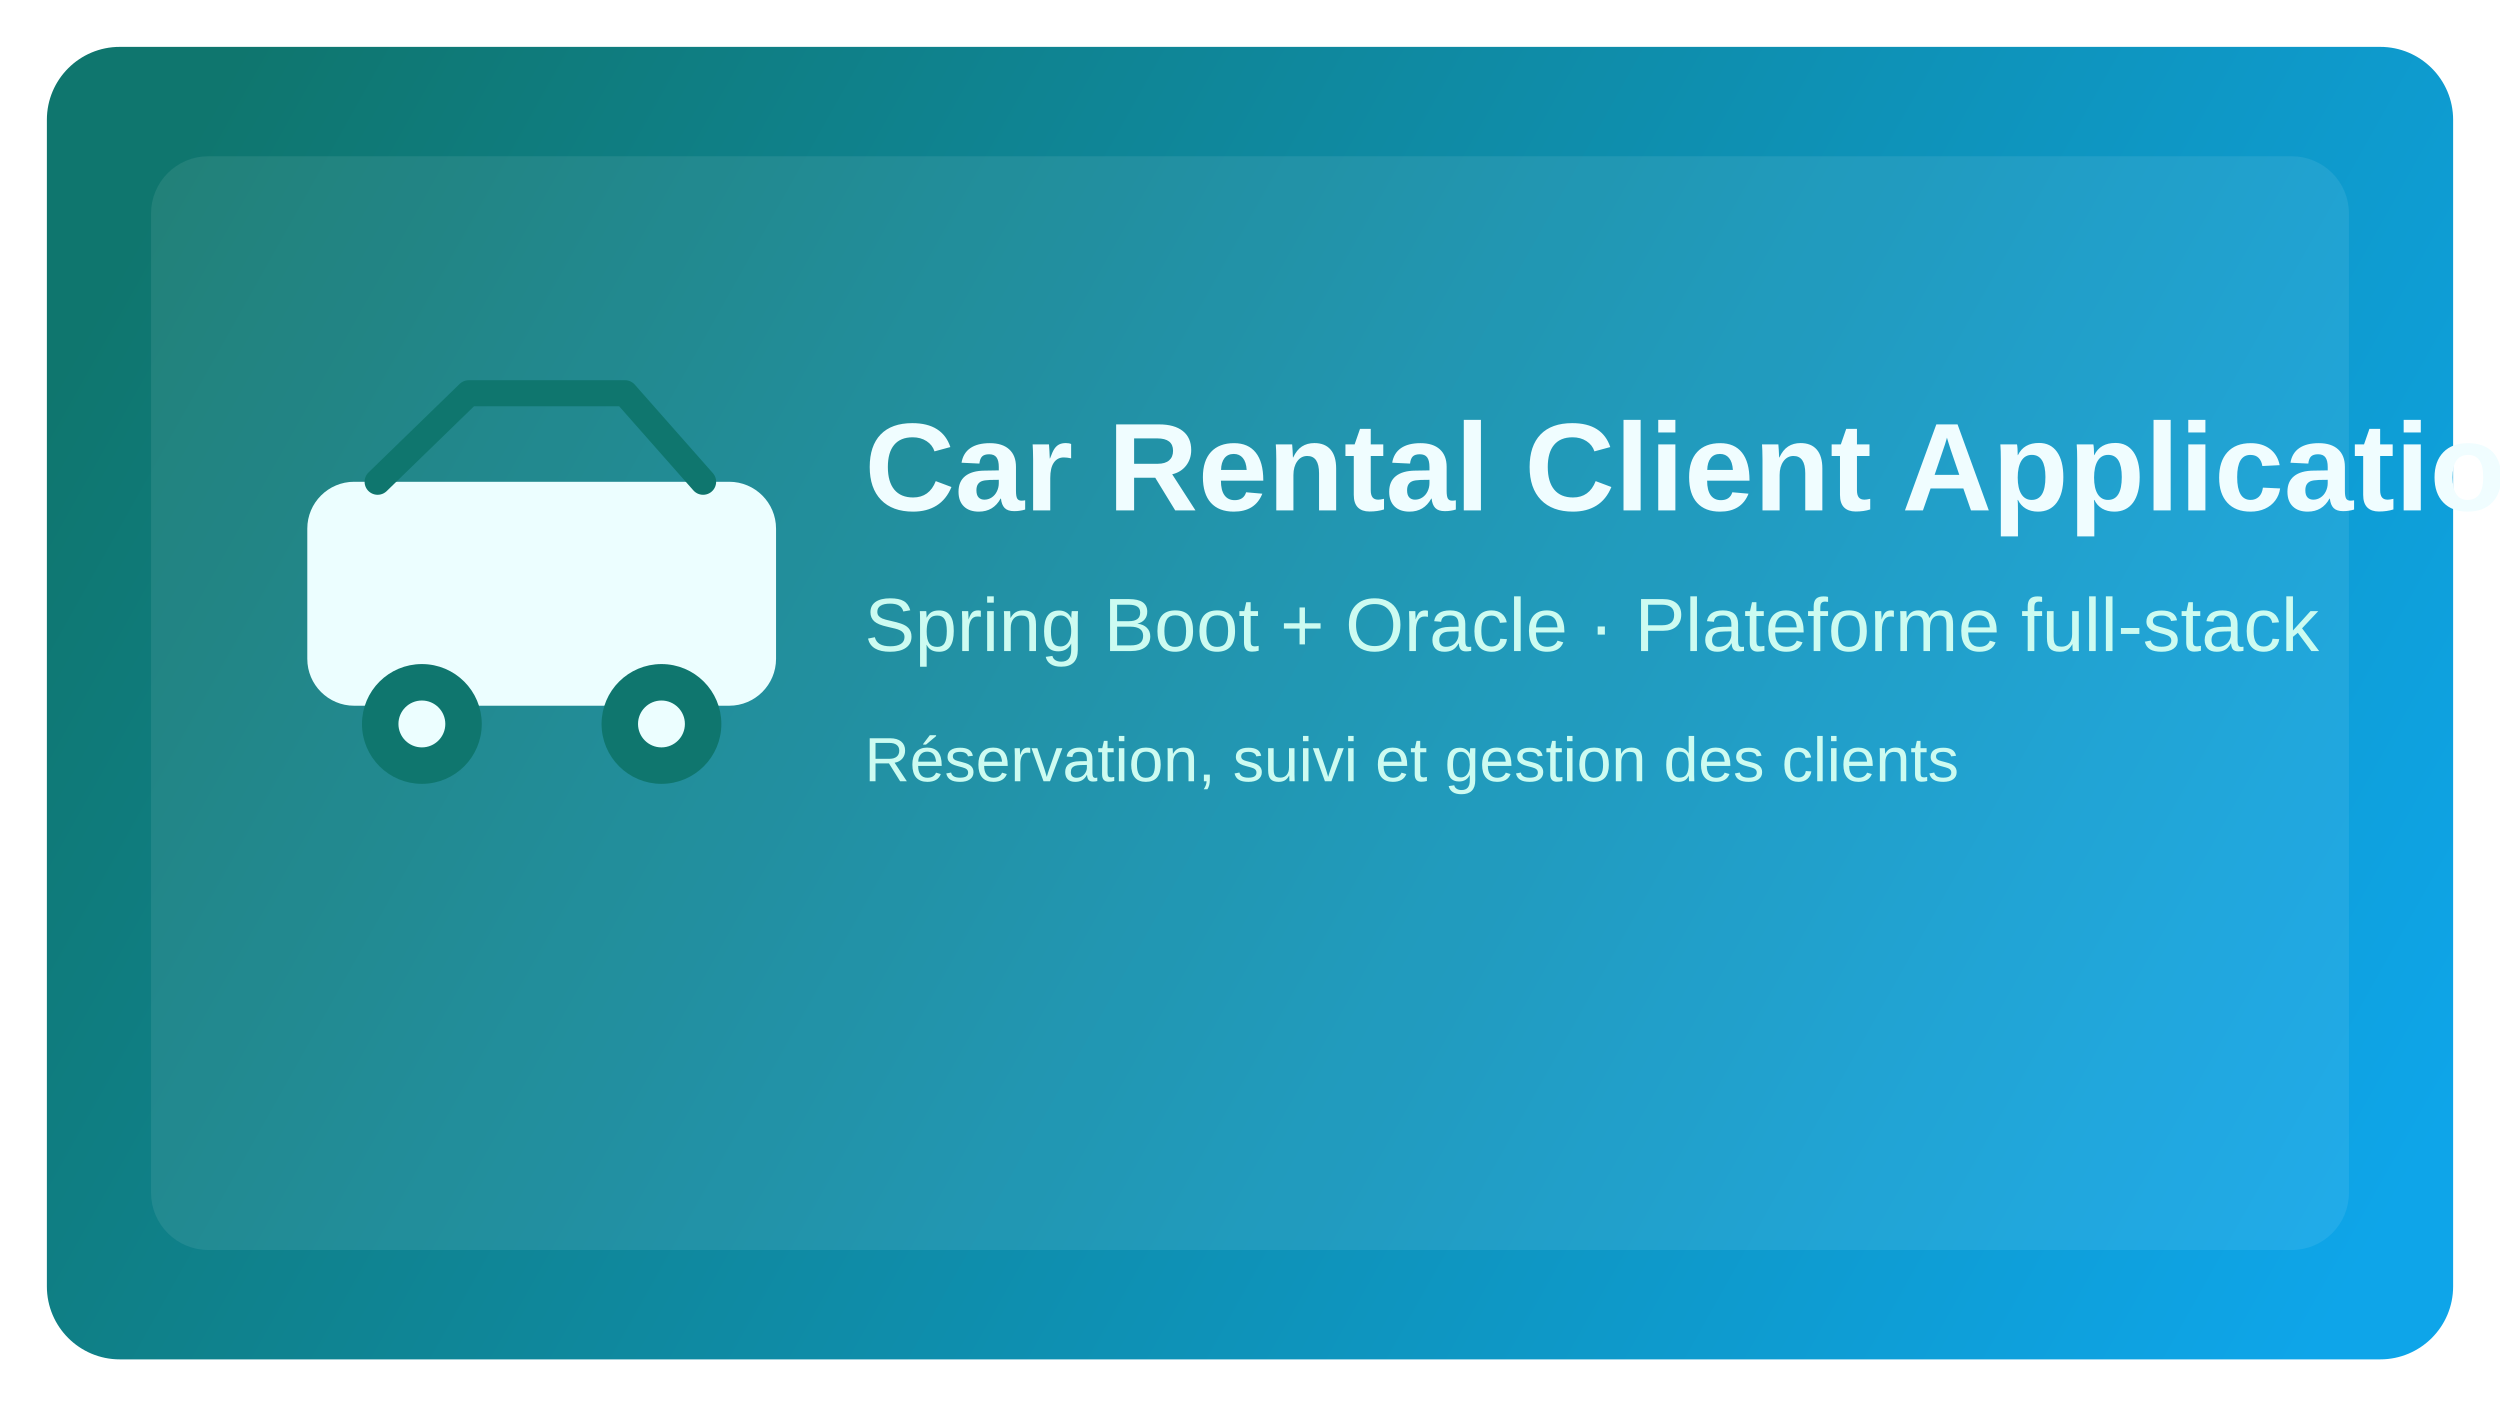
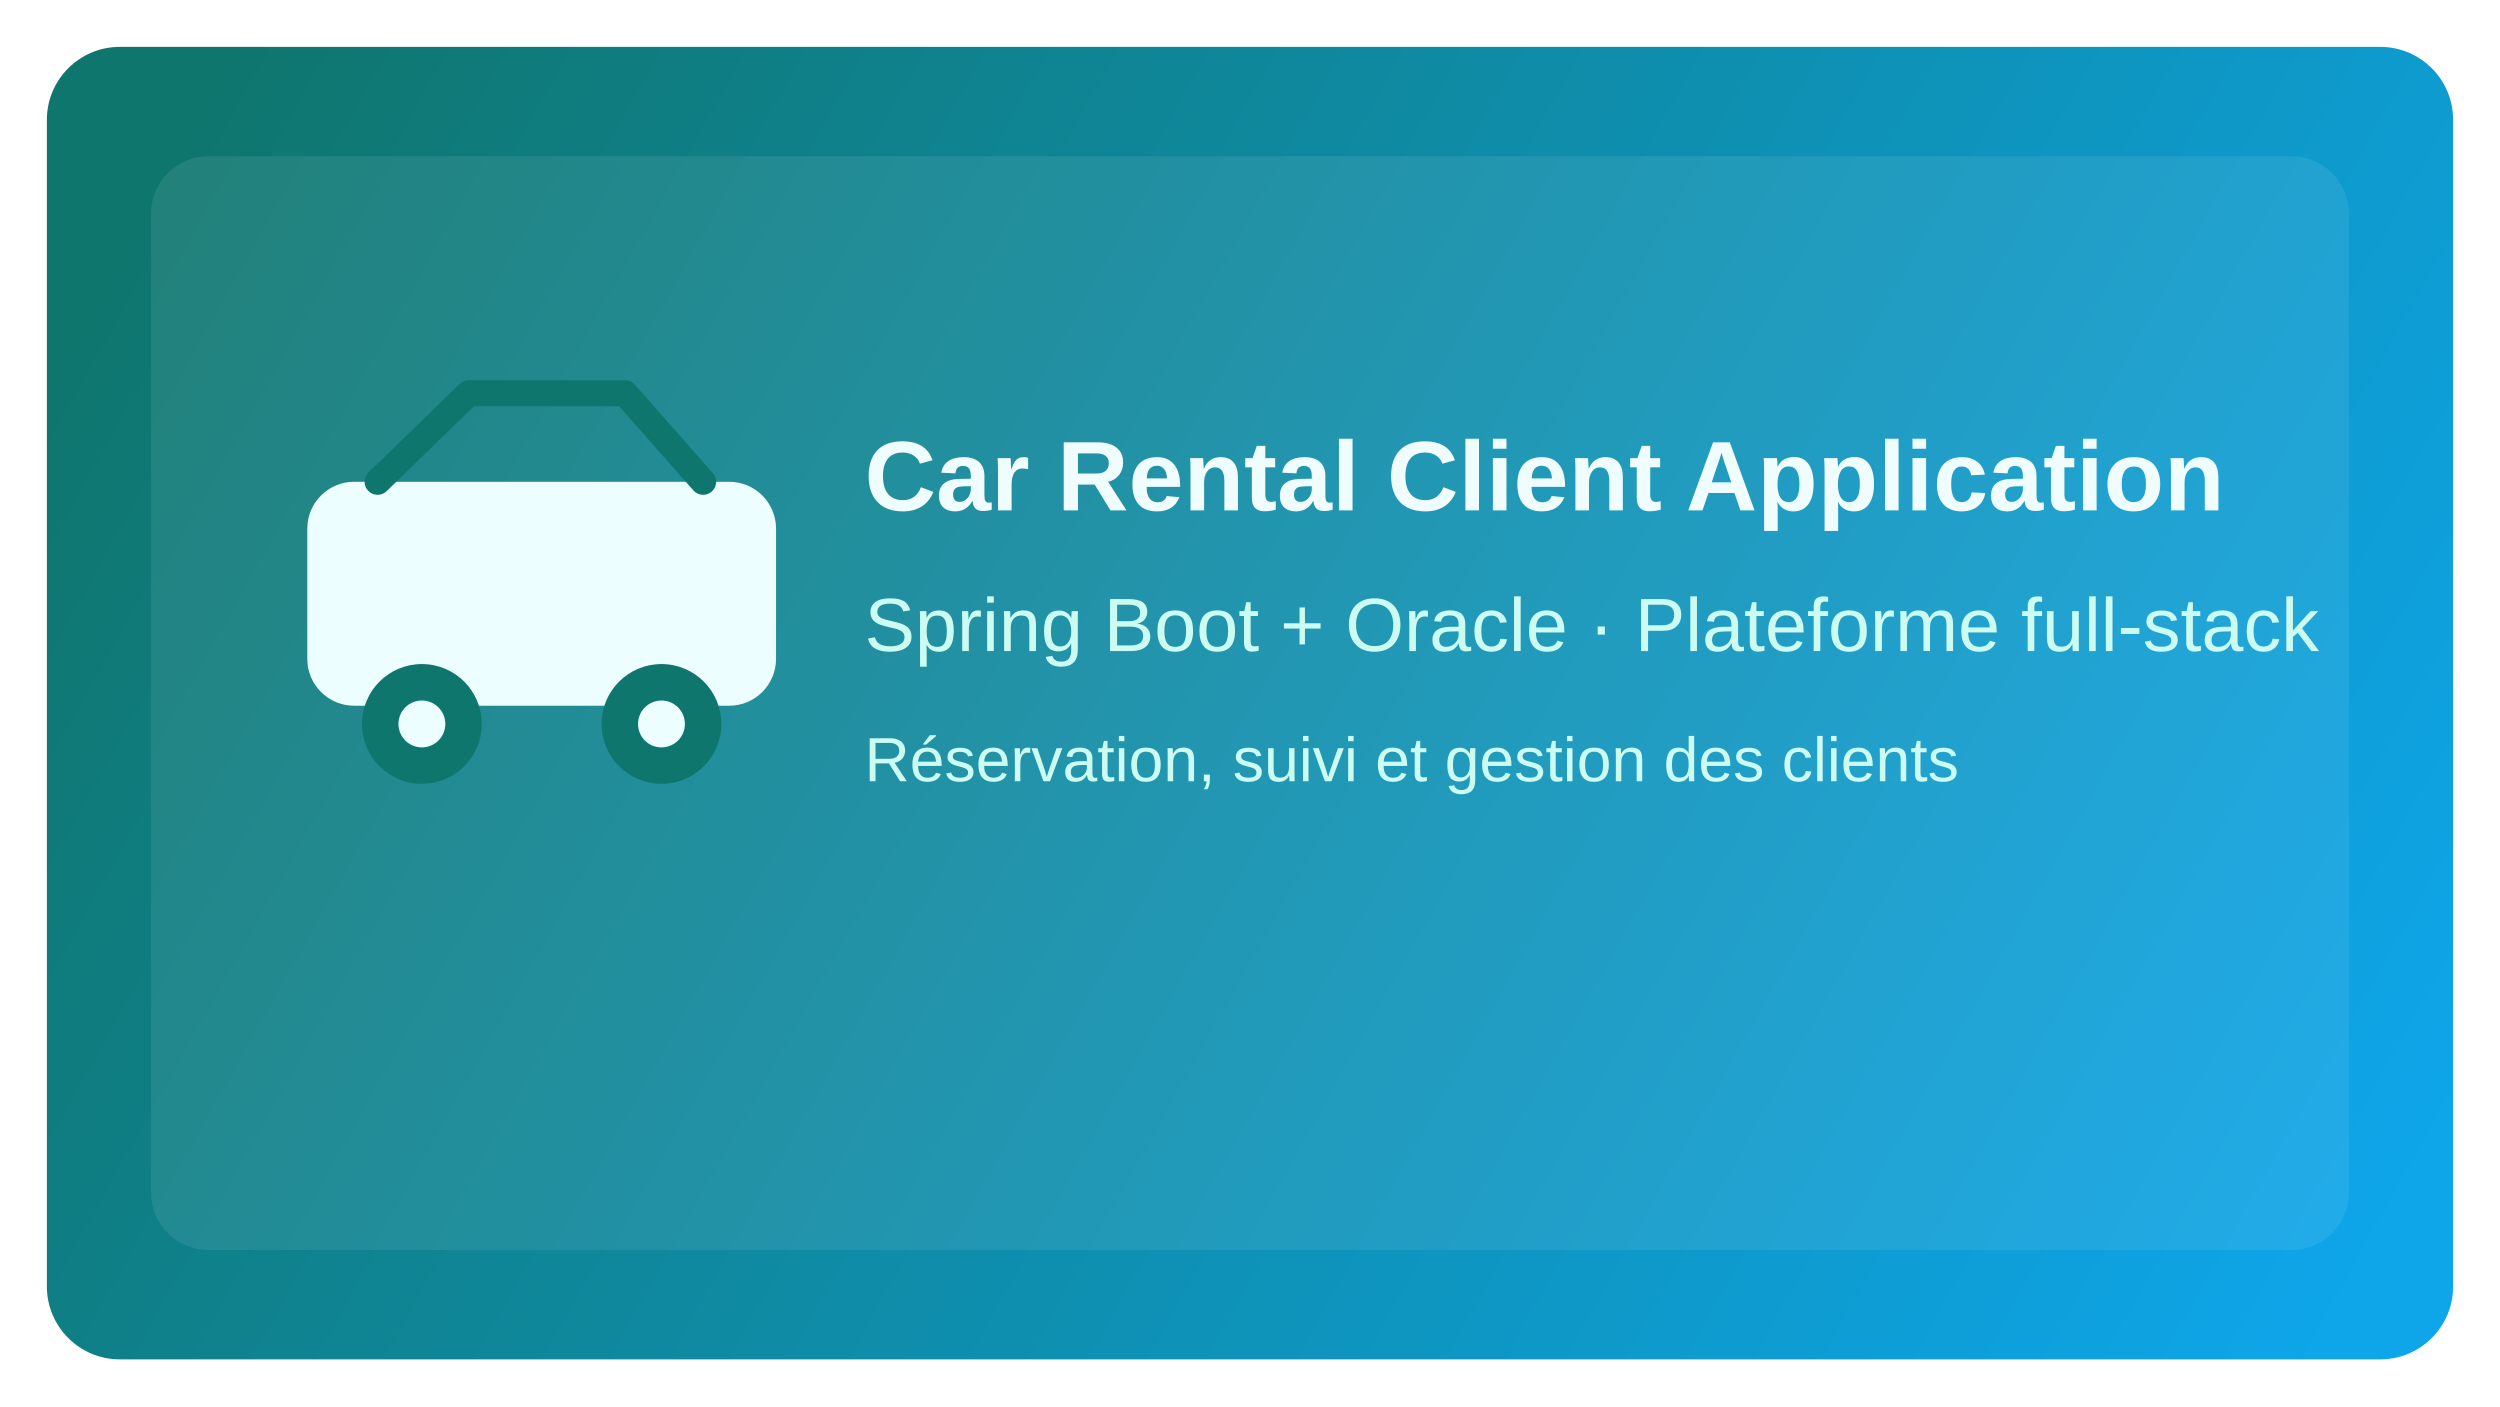
<svg xmlns="http://www.w3.org/2000/svg" width="960" height="540" viewBox="0 0 960 540" fill="none">
  <defs>
    <linearGradient id="bg4" x1="80" y1="40" x2="900" y2="500" gradientUnits="userSpaceOnUse">
      <stop stop-color="#0F766E" />
      <stop offset="1" stop-color="#0EA5E9" />
    </linearGradient>
  </defs>
  <rect x="18" y="18" width="924" height="504" rx="28" fill="url(#bg4)" />
  <rect x="58" y="60" width="844" height="420" rx="22" fill="rgba(255,255,255,0.08)" />
  <rect x="118" y="185" width="180" height="86" rx="18" fill="#ECFEFF" />
  <path d="M145 185L180 151H240L270 185" stroke="#0F766E" stroke-width="10" stroke-linecap="round" stroke-linejoin="round" />
  <circle cx="162" cy="278" r="23" fill="#0F766E" />
  <circle cx="254" cy="278" r="23" fill="#0F766E" />
  <circle cx="162" cy="278" r="9" fill="#ECFEFF" />
  <circle cx="254" cy="278" r="9" fill="#ECFEFF" />
-   <text x="332" y="196" fill="#F0FDFF" font-size="48" font-family="Arial, sans-serif" font-weight="700">Car Rental Client Application</text>
+   <text x="332" y="196" fill="#F0FDFF" font-size="38" font-family="Arial, sans-serif" font-weight="700">Car Rental Client Application</text>
  <text x="332" y="250" fill="#CCFBF1" font-size="29" font-family="Arial, sans-serif">Spring Boot + Oracle · Plateforme full-stack</text>
  <text x="332" y="300" fill="#CCFBF1" font-size="24" font-family="Arial, sans-serif">Réservation, suivi et gestion des clients</text>
</svg>
